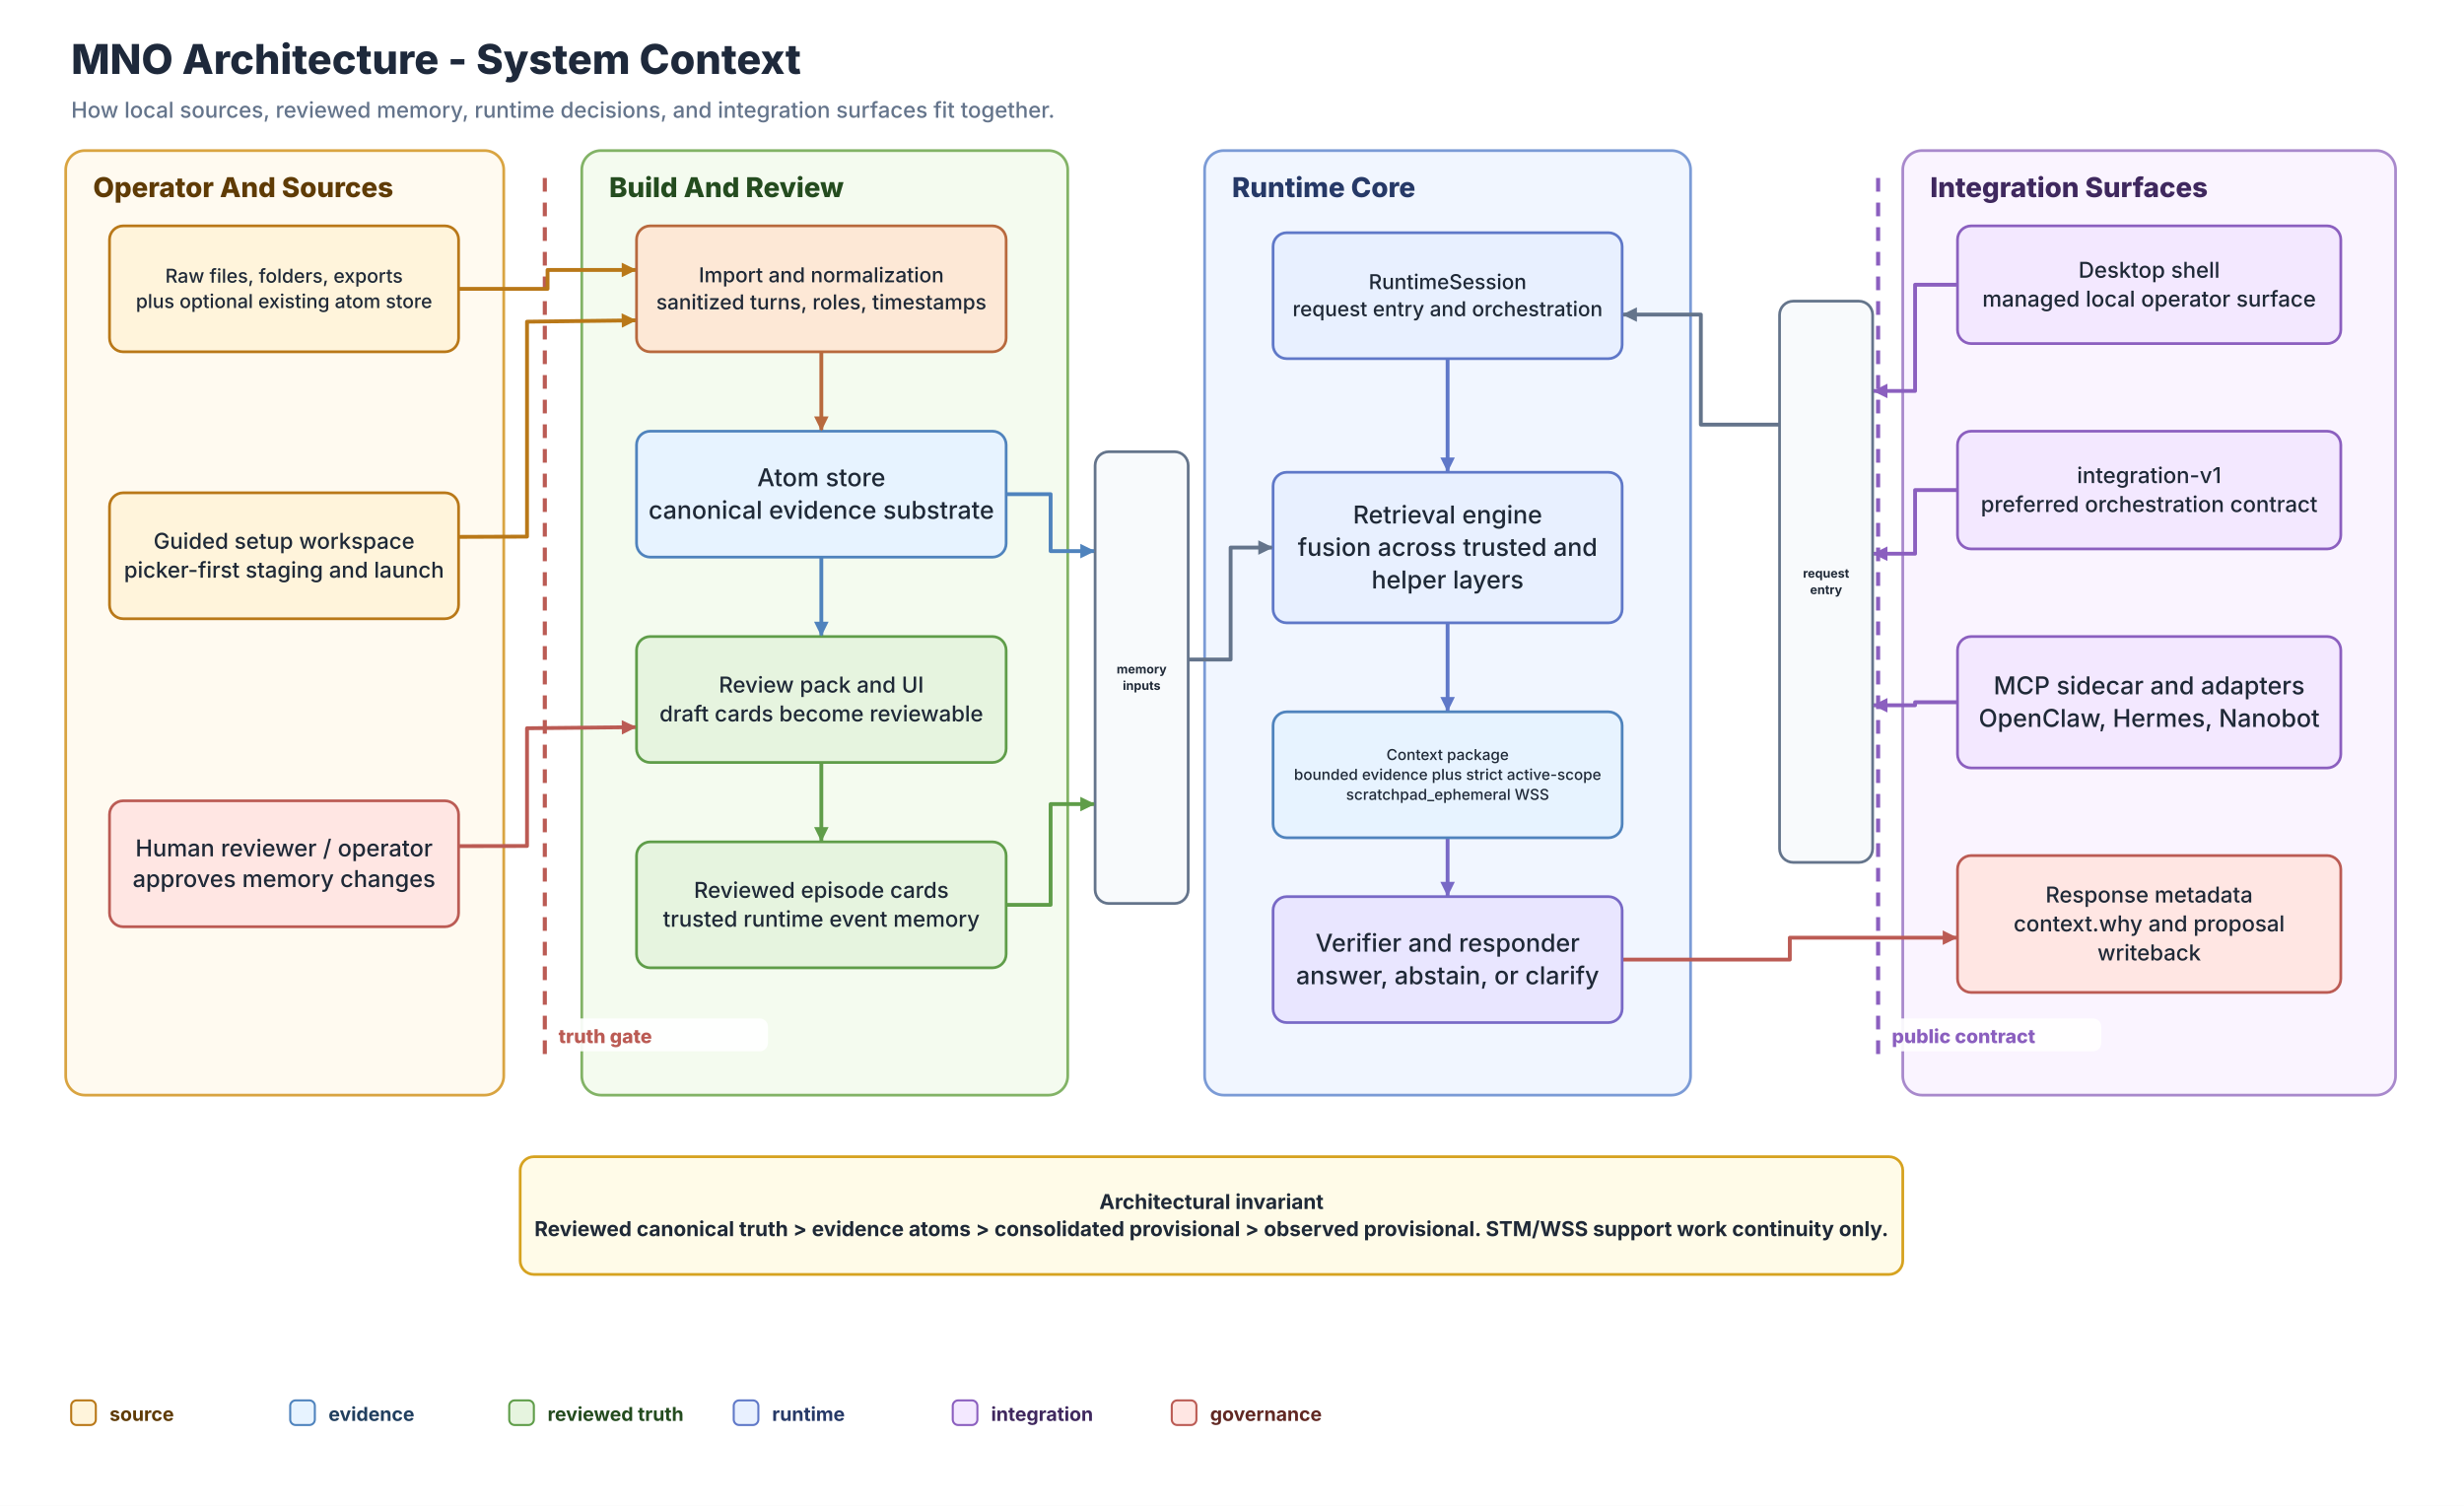
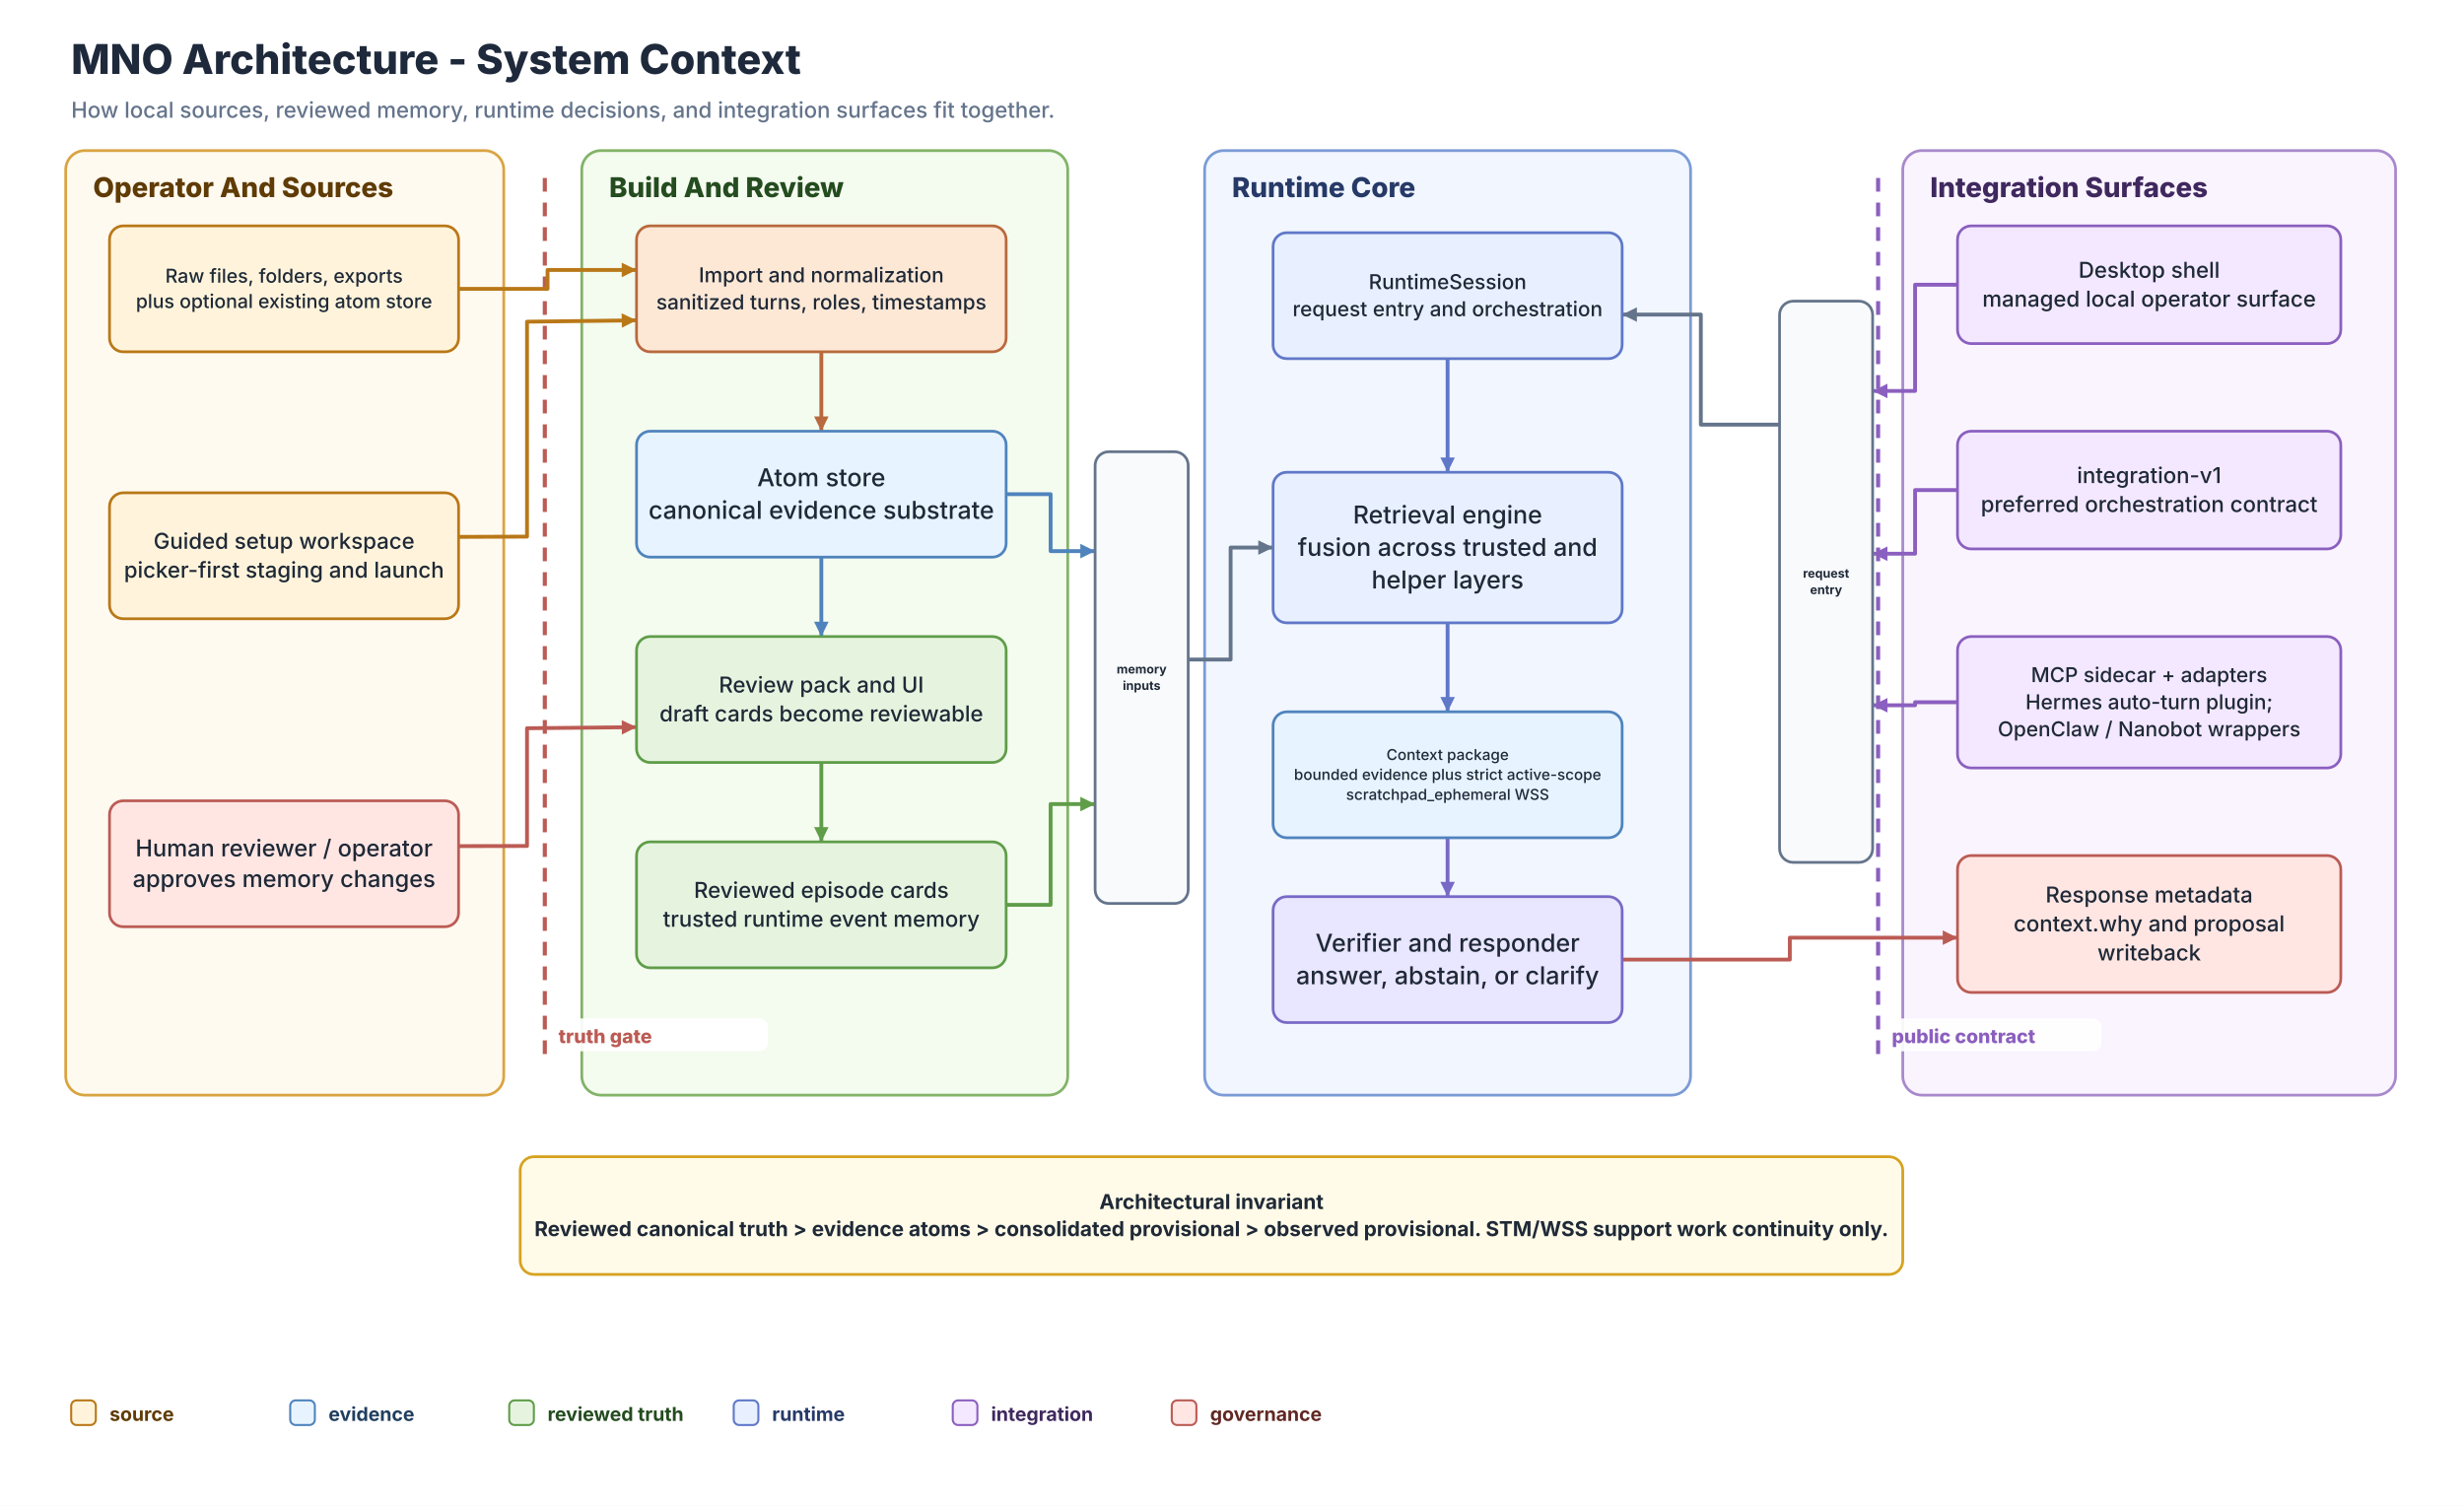
<svg xmlns="http://www.w3.org/2000/svg" width="1800" height="1100" viewBox="0 0 1800 1100" role="img" aria-label="MNO Architecture - System Context">
  <rect width="100%" height="100%" fill="#ffffff" />
  <text x="52" y="54" font-family="Segoe UI, Inter, Arial, sans-serif" font-size="30" font-weight="800" fill="#1e293b">MNO Architecture - System Context</text>
  <text x="52" y="86" font-family="Segoe UI, Inter, Arial, sans-serif" font-size="16" font-weight="500" fill="#64748b">How local sources, reviewed memory, runtime decisions, and integration surfaces fit together.</text>
  <rect x="48" y="110" width="320" height="690" rx="14" fill="#fffaf0" stroke="#d9a441" stroke-width="2" />
  <text x="68.0" y="144.0" font-family="Segoe UI, Inter, Arial, sans-serif" font-size="20" font-weight="800" fill="#5f3b05">Operator And Sources</text>
  <rect x="425" y="110" width="355" height="690" rx="14" fill="#f4fbef" stroke="#82b366" stroke-width="2" />
  <text x="445.0" y="144.0" font-family="Segoe UI, Inter, Arial, sans-serif" font-size="20" font-weight="800" fill="#244c1f">Build And Review</text>
  <rect x="880" y="110" width="355" height="690" rx="14" fill="#f1f6ff" stroke="#7b9bd6" stroke-width="2" />
  <text x="900.0" y="144.0" font-family="Segoe UI, Inter, Arial, sans-serif" font-size="20" font-weight="800" fill="#263967">Runtime Core</text>
  <rect x="1390" y="110" width="360" height="690" rx="14" fill="#faf4ff" stroke="#a889cc" stroke-width="2" />
  <text x="1410.0" y="144.0" font-family="Segoe UI, Inter, Arial, sans-serif" font-size="20" font-weight="800" fill="#3f285e">Integration Surfaces</text>
  <line x1="398.0" y1="130.0" x2="398.0" y2="770.0" stroke="#bb5b54" stroke-width="3" stroke-dasharray="10 8" />
  <rect x="403.0" y="744.0" width="158" height="24" rx="6" fill="#ffffff" fill-opacity="0.92" />
  <text x="408.0" y="762.0" font-family="Segoe UI, Inter, Arial, sans-serif" font-size="14" font-weight="800" fill="#bb5b54">truth gate</text>
  <line x1="1372.0" y1="130.0" x2="1372.0" y2="770.0" stroke="#8b5fbf" stroke-width="3" stroke-dasharray="10 8" />
  <rect x="1377.0" y="744.0" width="158" height="24" rx="6" fill="#ffffff" fill-opacity="0.92" />
  <text x="1382.0" y="762.0" font-family="Segoe UI, Inter, Arial, sans-serif" font-size="14" font-weight="800" fill="#8b5fbf">public contract</text>
  <polyline points="335.0,211.0 400.0,211.0 400.0,197.2 465.0,197.2" fill="none" stroke="#b97818" stroke-width="2.8" stroke-linecap="round" stroke-linejoin="round" />
  <polyline points="335.0,392.2 385.0,392.0 385.0,235.0 465.0,234.0" fill="none" stroke="#b97818" stroke-width="2.8" stroke-linecap="round" stroke-linejoin="round" />
  <polyline points="600.0,257.0 600.0,315.0" fill="none" stroke="#b8693d" stroke-width="2.8" stroke-linecap="round" stroke-linejoin="round" />
  <polyline points="600.0,407.0 600.0,465.0" fill="none" stroke="#4f83bd" stroke-width="2.8" stroke-linecap="round" stroke-linejoin="round" />
  <polyline points="335.0,618.1 385.0,618.0 385.0,532.0 465.0,531.2" fill="none" stroke="#bb5b54" stroke-width="2.8" stroke-linecap="round" stroke-linejoin="round" />
  <polyline points="600.0,557.0 600.0,615.0" fill="none" stroke="#5f9d49" stroke-width="2.8" stroke-linecap="round" stroke-linejoin="round" />
  <polyline points="735.0,361.0 767.5,361.0 767.5,402.6 800.0,402.6" fill="none" stroke="#4f83bd" stroke-width="2.8" stroke-linecap="round" stroke-linejoin="round" />
  <polyline points="735.0,661.0 767.5,661.0 767.5,587.4 800.0,587.4" fill="none" stroke="#5f9d49" stroke-width="2.8" stroke-linecap="round" stroke-linejoin="round" />
  <polyline points="868.0,481.8 899.0,481.8 899.0,400.0 930.0,400.0" fill="none" stroke="#64748b" stroke-width="2.8" stroke-linecap="round" stroke-linejoin="round" />
  <polyline points="1430.0,208.0 1399.0,208.0 1399.0,285.6 1368.0,285.6" fill="none" stroke="#8b5fbf" stroke-width="2.8" stroke-linecap="round" stroke-linejoin="round" />
  <polyline points="1430.0,358.0 1399.0,358.0 1399.0,404.5 1368.0,404.5" fill="none" stroke="#8b5fbf" stroke-width="2.8" stroke-linecap="round" stroke-linejoin="round" />
  <polyline points="1430.0,513.0 1399.0,513.0 1399.0,515.2 1368.0,515.2" fill="none" stroke="#8b5fbf" stroke-width="2.8" stroke-linecap="round" stroke-linejoin="round" />
  <polyline points="1300.0,310.2 1242.5,310.2 1242.5,229.8 1185.0,229.8" fill="none" stroke="#64748b" stroke-width="2.8" stroke-linecap="round" stroke-linejoin="round" />
  <polyline points="1057.5,262.0 1057.5,345.0" fill="none" stroke="#5f78c8" stroke-width="2.8" stroke-linecap="round" stroke-linejoin="round" />
  <polyline points="1057.5,455.0 1057.5,520.0" fill="none" stroke="#5f78c8" stroke-width="2.8" stroke-linecap="round" stroke-linejoin="round" />
  <polyline points="1057.5,612.0 1057.5,655.0" fill="none" stroke="#7869c6" stroke-width="2.8" stroke-linecap="round" stroke-linejoin="round" />
  <polyline points="1185.0,701.0 1307.5,701.0 1307.5,685.0 1430.0,685.0" fill="none" stroke="#bb5b54" stroke-width="2.8" stroke-linecap="round" stroke-linejoin="round" />
  <rect x="80" y="165" width="255" height="92" rx="10" fill="#fff4db" stroke="#b97818" stroke-width="2" />
  <g class="node-label">
    <text x="207.5" y="206.5" text-anchor="middle" font-family="Segoe UI, Inter, Arial, sans-serif" font-size="14" font-weight="500" fill="#1f2937">Raw files, folders, exports</text>
    <text x="207.5" y="225.0" text-anchor="middle" font-family="Segoe UI, Inter, Arial, sans-serif" font-size="14" font-weight="500" fill="#1f2937">plus optional existing atom store</text>
  </g>
  <rect x="80" y="360" width="255" height="92" rx="10" fill="#fff4db" stroke="#b97818" stroke-width="2" />
  <g class="node-label">
    <text x="207.5" y="400.9" text-anchor="middle" font-family="Segoe UI, Inter, Arial, sans-serif" font-size="16" font-weight="500" fill="#1f2937">Guided setup workspace</text>
    <text x="207.5" y="422.0" text-anchor="middle" font-family="Segoe UI, Inter, Arial, sans-serif" font-size="16" font-weight="500" fill="#1f2937">picker-first staging and launch</text>
  </g>
  <rect x="80" y="585" width="255" height="92" rx="10" fill="#ffe6e3" stroke="#bb5b54" stroke-width="2" />
  <g class="node-label">
    <text x="207.5" y="625.6" text-anchor="middle" font-family="Segoe UI, Inter, Arial, sans-serif" font-size="17" font-weight="500" fill="#1f2937">Human reviewer / operator</text>
    <text x="207.5" y="648.0" text-anchor="middle" font-family="Segoe UI, Inter, Arial, sans-serif" font-size="17" font-weight="500" fill="#1f2937">approves memory changes</text>
  </g>
  <rect x="465" y="165" width="270" height="92" rx="10" fill="#fde8d6" stroke="#b8693d" stroke-width="2" />
  <g class="node-label">
    <text x="600.0" y="206.2" text-anchor="middle" font-family="Segoe UI, Inter, Arial, sans-serif" font-size="15" font-weight="500" fill="#1f2937">Import and normalization</text>
    <text x="600.0" y="226.0" text-anchor="middle" font-family="Segoe UI, Inter, Arial, sans-serif" font-size="15" font-weight="500" fill="#1f2937">sanitized turns, roles, timestamps</text>
  </g>
  <rect x="465" y="315" width="270" height="92" rx="10" fill="#e7f3ff" stroke="#4f83bd" stroke-width="2" />
  <g class="node-label">
    <text x="600.0" y="355.2" text-anchor="middle" font-family="Segoe UI, Inter, Arial, sans-serif" font-size="18" font-weight="500" fill="#1f2937">Atom store</text>
    <text x="600.0" y="379.0" text-anchor="middle" font-family="Segoe UI, Inter, Arial, sans-serif" font-size="18" font-weight="500" fill="#1f2937">canonical evidence substrate</text>
  </g>
  <rect x="465" y="465" width="270" height="92" rx="10" fill="#e6f4df" stroke="#5f9d49" stroke-width="2" />
  <g class="node-label">
    <text x="600.0" y="505.9" text-anchor="middle" font-family="Segoe UI, Inter, Arial, sans-serif" font-size="16" font-weight="500" fill="#1f2937">Review pack and UI</text>
    <text x="600.0" y="527.0" text-anchor="middle" font-family="Segoe UI, Inter, Arial, sans-serif" font-size="16" font-weight="500" fill="#1f2937">draft cards become reviewable</text>
  </g>
  <rect x="465" y="615" width="270" height="92" rx="10" fill="#e6f4df" stroke="#5f9d49" stroke-width="2" />
  <g class="node-label">
    <text x="600.0" y="655.9" text-anchor="middle" font-family="Segoe UI, Inter, Arial, sans-serif" font-size="16" font-weight="500" fill="#1f2937">Reviewed episode cards</text>
    <text x="600.0" y="677.0" text-anchor="middle" font-family="Segoe UI, Inter, Arial, sans-serif" font-size="16" font-weight="500" fill="#1f2937">trusted runtime event memory</text>
  </g>
  <rect x="800" y="330" width="68" height="330" rx="10" fill="#f8fafc" stroke="#64748b" stroke-width="2" />
  <g class="node-label">
    <text x="834.0" y="492.0" text-anchor="middle" font-family="Segoe UI, Inter, Arial, sans-serif" font-size="9" font-weight="700" fill="#1f2937">memory</text>
    <text x="834.0" y="504.0" text-anchor="middle" font-family="Segoe UI, Inter, Arial, sans-serif" font-size="9" font-weight="700" fill="#1f2937">inputs</text>
  </g>
  <rect x="1300" y="220" width="68" height="410" rx="10" fill="#f8fafc" stroke="#64748b" stroke-width="2" />
  <g class="node-label">
    <text x="1334.0" y="422.0" text-anchor="middle" font-family="Segoe UI, Inter, Arial, sans-serif" font-size="9" font-weight="700" fill="#1f2937">request</text>
    <text x="1334.0" y="434.0" text-anchor="middle" font-family="Segoe UI, Inter, Arial, sans-serif" font-size="9" font-weight="700" fill="#1f2937">entry</text>
  </g>
  <rect x="930" y="170" width="255" height="92" rx="10" fill="#e8f0ff" stroke="#5f78c8" stroke-width="2" />
  <g class="node-label">
    <text x="1057.5" y="211.2" text-anchor="middle" font-family="Segoe UI, Inter, Arial, sans-serif" font-size="15" font-weight="500" fill="#1f2937">RuntimeSession</text>
    <text x="1057.5" y="231.0" text-anchor="middle" font-family="Segoe UI, Inter, Arial, sans-serif" font-size="15" font-weight="500" fill="#1f2937">request entry and orchestration</text>
  </g>
  <rect x="930" y="345" width="255" height="110" rx="10" fill="#e8f0ff" stroke="#5f78c8" stroke-width="2" />
  <g class="node-label">
    <text x="1057.5" y="382.4" text-anchor="middle" font-family="Segoe UI, Inter, Arial, sans-serif" font-size="18" font-weight="500" fill="#1f2937">Retrieval engine</text>
    <text x="1057.5" y="406.1" text-anchor="middle" font-family="Segoe UI, Inter, Arial, sans-serif" font-size="18" font-weight="500" fill="#1f2937">fusion across trusted and</text>
    <text x="1057.5" y="429.9" text-anchor="middle" font-family="Segoe UI, Inter, Arial, sans-serif" font-size="18" font-weight="500" fill="#1f2937">helper layers</text>
  </g>
  <rect x="930" y="520" width="255" height="92" rx="10" fill="#e7f3ff" stroke="#4f83bd" stroke-width="2" />
  <g class="node-label">
    <text x="1057.5" y="555.2" text-anchor="middle" font-family="Segoe UI, Inter, Arial, sans-serif" font-size="11" font-weight="500" fill="#1f2937">Context package</text>
    <text x="1057.5" y="569.7" text-anchor="middle" font-family="Segoe UI, Inter, Arial, sans-serif" font-size="11" font-weight="500" fill="#1f2937">bounded evidence plus strict active-scope</text>
    <text x="1057.5" y="584.3" text-anchor="middle" font-family="Segoe UI, Inter, Arial, sans-serif" font-size="11" font-weight="500" fill="#1f2937">scratchpad_ephemeral WSS</text>
  </g>
  <rect x="930" y="655" width="255" height="92" rx="10" fill="#e9e6ff" stroke="#7869c6" stroke-width="2" />
  <g class="node-label">
    <text x="1057.5" y="695.2" text-anchor="middle" font-family="Segoe UI, Inter, Arial, sans-serif" font-size="18" font-weight="500" fill="#1f2937">Verifier and responder</text>
    <text x="1057.5" y="719.0" text-anchor="middle" font-family="Segoe UI, Inter, Arial, sans-serif" font-size="18" font-weight="500" fill="#1f2937">answer, abstain, or clarify</text>
  </g>
  <rect x="1430" y="165" width="280" height="86" rx="10" fill="#f3e8ff" stroke="#8b5fbf" stroke-width="2" />
  <g class="node-label">
    <text x="1570.0" y="202.9" text-anchor="middle" font-family="Segoe UI, Inter, Arial, sans-serif" font-size="16" font-weight="500" fill="#1f2937">Desktop shell</text>
    <text x="1570.0" y="224.0" text-anchor="middle" font-family="Segoe UI, Inter, Arial, sans-serif" font-size="16" font-weight="500" fill="#1f2937">managed local operator surface</text>
  </g>
  <rect x="1430" y="315" width="280" height="86" rx="10" fill="#f3e8ff" stroke="#8b5fbf" stroke-width="2" />
  <g class="node-label">
    <text x="1570.0" y="352.9" text-anchor="middle" font-family="Segoe UI, Inter, Arial, sans-serif" font-size="16" font-weight="500" fill="#1f2937">integration-v1</text>
    <text x="1570.0" y="374.0" text-anchor="middle" font-family="Segoe UI, Inter, Arial, sans-serif" font-size="16" font-weight="500" fill="#1f2937">preferred orchestration contract</text>
  </g>
  <rect x="1430" y="465" width="280" height="96" rx="10" fill="#f3e8ff" stroke="#8b5fbf" stroke-width="2" />
  <g class="node-label">
-     <text x="1570.0" y="507.2" text-anchor="middle" font-family="Segoe UI, Inter, Arial, sans-serif" font-size="18" font-weight="500" fill="#1f2937">MCP sidecar and adapters</text>
-     <text x="1570.0" y="531.0" text-anchor="middle" font-family="Segoe UI, Inter, Arial, sans-serif" font-size="18" font-weight="500" fill="#1f2937">OpenClaw, Hermes, Nanobot</text>
+     <text x="1570.0" y="498.3" text-anchor="middle" font-family="Segoe UI, Inter, Arial, sans-serif" font-size="15" font-weight="500" fill="#1f2937">MCP sidecar + adapters</text>
+     <text x="1570.0" y="518.1" text-anchor="middle" font-family="Segoe UI, Inter, Arial, sans-serif" font-size="15" font-weight="500" fill="#1f2937">Hermes auto-turn plugin;</text>
+     <text x="1570.0" y="537.9" text-anchor="middle" font-family="Segoe UI, Inter, Arial, sans-serif" font-size="15" font-weight="500" fill="#1f2937">OpenClaw / Nanobot wrappers</text>
  </g>
  <rect x="1430" y="625" width="280" height="100" rx="10" fill="#ffe6e3" stroke="#bb5b54" stroke-width="2" />
  <g class="node-label">
    <text x="1570.0" y="659.3" text-anchor="middle" font-family="Segoe UI, Inter, Arial, sans-serif" font-size="16" font-weight="500" fill="#1f2937">Response metadata</text>
    <text x="1570.0" y="680.4" text-anchor="middle" font-family="Segoe UI, Inter, Arial, sans-serif" font-size="16" font-weight="500" fill="#1f2937">context.why and proposal</text>
    <text x="1570.0" y="701.6" text-anchor="middle" font-family="Segoe UI, Inter, Arial, sans-serif" font-size="16" font-weight="500" fill="#1f2937">writeback</text>
  </g>
  <rect x="380" y="845" width="1010" height="86" rx="10" fill="#fffbe8" stroke="#d6a21f" stroke-width="2" />
  <g class="node-label">
    <text x="885.0" y="883.2" text-anchor="middle" font-family="Segoe UI, Inter, Arial, sans-serif" font-size="15" font-weight="700" fill="#1f2937">Architectural invariant</text>
    <text x="885.0" y="903.0" text-anchor="middle" font-family="Segoe UI, Inter, Arial, sans-serif" font-size="15" font-weight="700" fill="#1f2937">Reviewed canonical truth &gt; evidence atoms &gt; consolidated provisional &gt; observed provisional. STM/WSS support work continuity only.</text>
  </g>
  <polygon points="465.0,197.2 454.2,202.5 454.2,191.9" fill="#b97818" />
  <polygon points="465.0,234.0 454.3,239.4 454.1,228.9" fill="#b97818" />
  <polygon points="600.0,315.0 594.7,304.2 605.3,304.2" fill="#b8693d" />
  <polygon points="600.0,465.0 594.7,454.2 605.3,454.2" fill="#4f83bd" />
  <polygon points="465.0,531.2 454.3,536.6 454.2,526.1" fill="#bb5b54" />
  <polygon points="600.0,615.0 594.7,604.2 605.3,604.2" fill="#5f9d49" />
  <polygon points="800.0,402.6 789.2,407.9 789.2,397.3" fill="#4f83bd" />
  <polygon points="800.0,587.4 789.2,592.7 789.2,582.1" fill="#5f9d49" />
  <polygon points="930.0,400.0 919.2,405.3 919.2,394.7" fill="#64748b" />
  <polygon points="1368.0,285.6 1378.8,280.3 1378.8,290.9" fill="#8b5fbf" />
  <polygon points="1368.0,404.5 1378.8,399.2 1378.8,409.8" fill="#8b5fbf" />
  <polygon points="1368.0,515.2 1378.8,509.9 1378.8,520.5" fill="#8b5fbf" />
  <polygon points="1185.0,229.8 1195.8,224.5 1195.8,235.1" fill="#64748b" />
  <polygon points="1057.5,345.0 1052.2,334.2 1062.8,334.2" fill="#5f78c8" />
  <polygon points="1057.5,520.0 1052.2,509.2 1062.8,509.2" fill="#5f78c8" />
  <polygon points="1057.5,655.0 1052.2,644.2 1062.8,644.2" fill="#7869c6" />
  <polygon points="1430.0,685.0 1419.2,690.3 1419.2,679.7" fill="#bb5b54" />
  <rect x="52.0" y="1023.0" width="18" height="18" rx="4" fill="#fff4db" stroke="#b97818" stroke-width="1.5" />
  <text x="80.0" y="1038.0" font-family="Segoe UI, Inter, Arial, sans-serif" font-size="14" font-weight="700" fill="#5f3b05">source</text>
  <rect x="212.0" y="1023.0" width="18" height="18" rx="4" fill="#e7f3ff" stroke="#4f83bd" stroke-width="1.5" />
  <text x="240.0" y="1038.0" font-family="Segoe UI, Inter, Arial, sans-serif" font-size="14" font-weight="700" fill="#213f5f">evidence</text>
  <rect x="372.0" y="1023.0" width="18" height="18" rx="4" fill="#e6f4df" stroke="#5f9d49" stroke-width="1.5" />
  <text x="400.0" y="1038.0" font-family="Segoe UI, Inter, Arial, sans-serif" font-size="14" font-weight="700" fill="#244c1f">reviewed truth</text>
  <rect x="536.0" y="1023.0" width="18" height="18" rx="4" fill="#e8f0ff" stroke="#5f78c8" stroke-width="1.5" />
  <text x="564.0" y="1038.0" font-family="Segoe UI, Inter, Arial, sans-serif" font-size="14" font-weight="700" fill="#263967">runtime</text>
  <rect x="696.0" y="1023.0" width="18" height="18" rx="4" fill="#f3e8ff" stroke="#8b5fbf" stroke-width="1.5" />
  <text x="724.0" y="1038.0" font-family="Segoe UI, Inter, Arial, sans-serif" font-size="14" font-weight="700" fill="#3f285e">integration</text>
  <rect x="856.0" y="1023.0" width="18" height="18" rx="4" fill="#ffe6e3" stroke="#bb5b54" stroke-width="1.5" />
  <text x="884.0" y="1038.0" font-family="Segoe UI, Inter, Arial, sans-serif" font-size="14" font-weight="700" fill="#612823">governance</text>
</svg>
